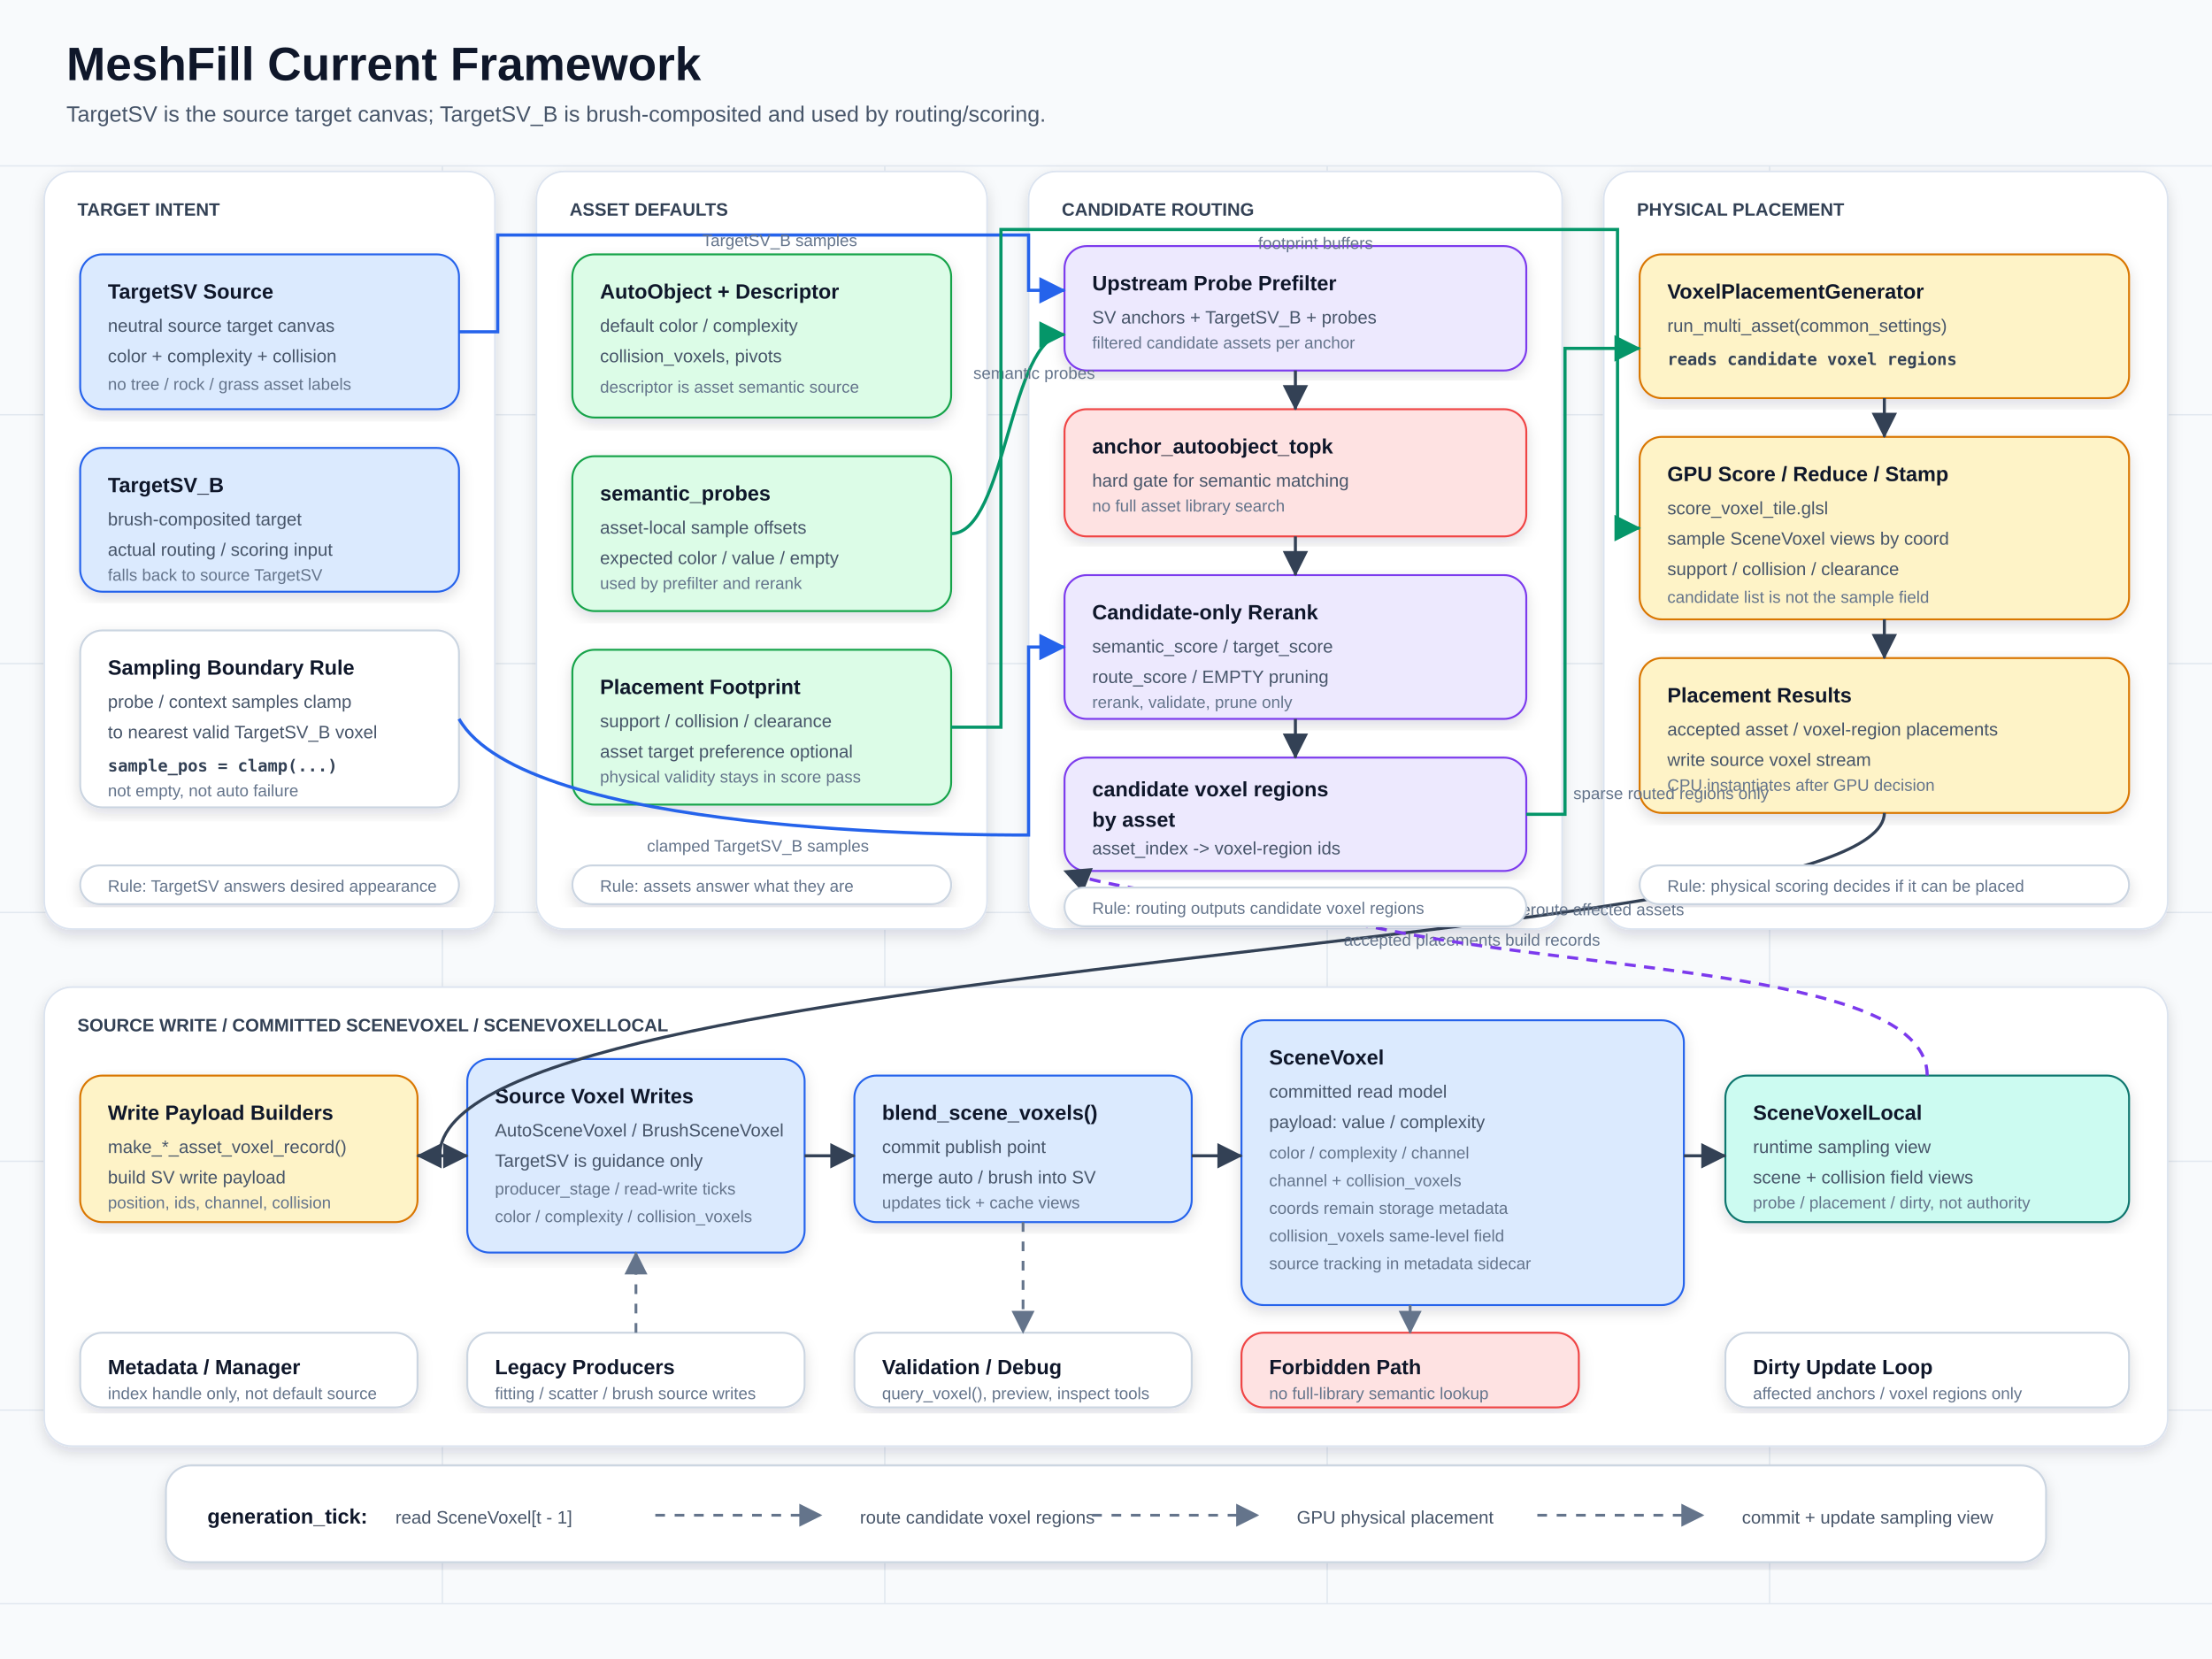
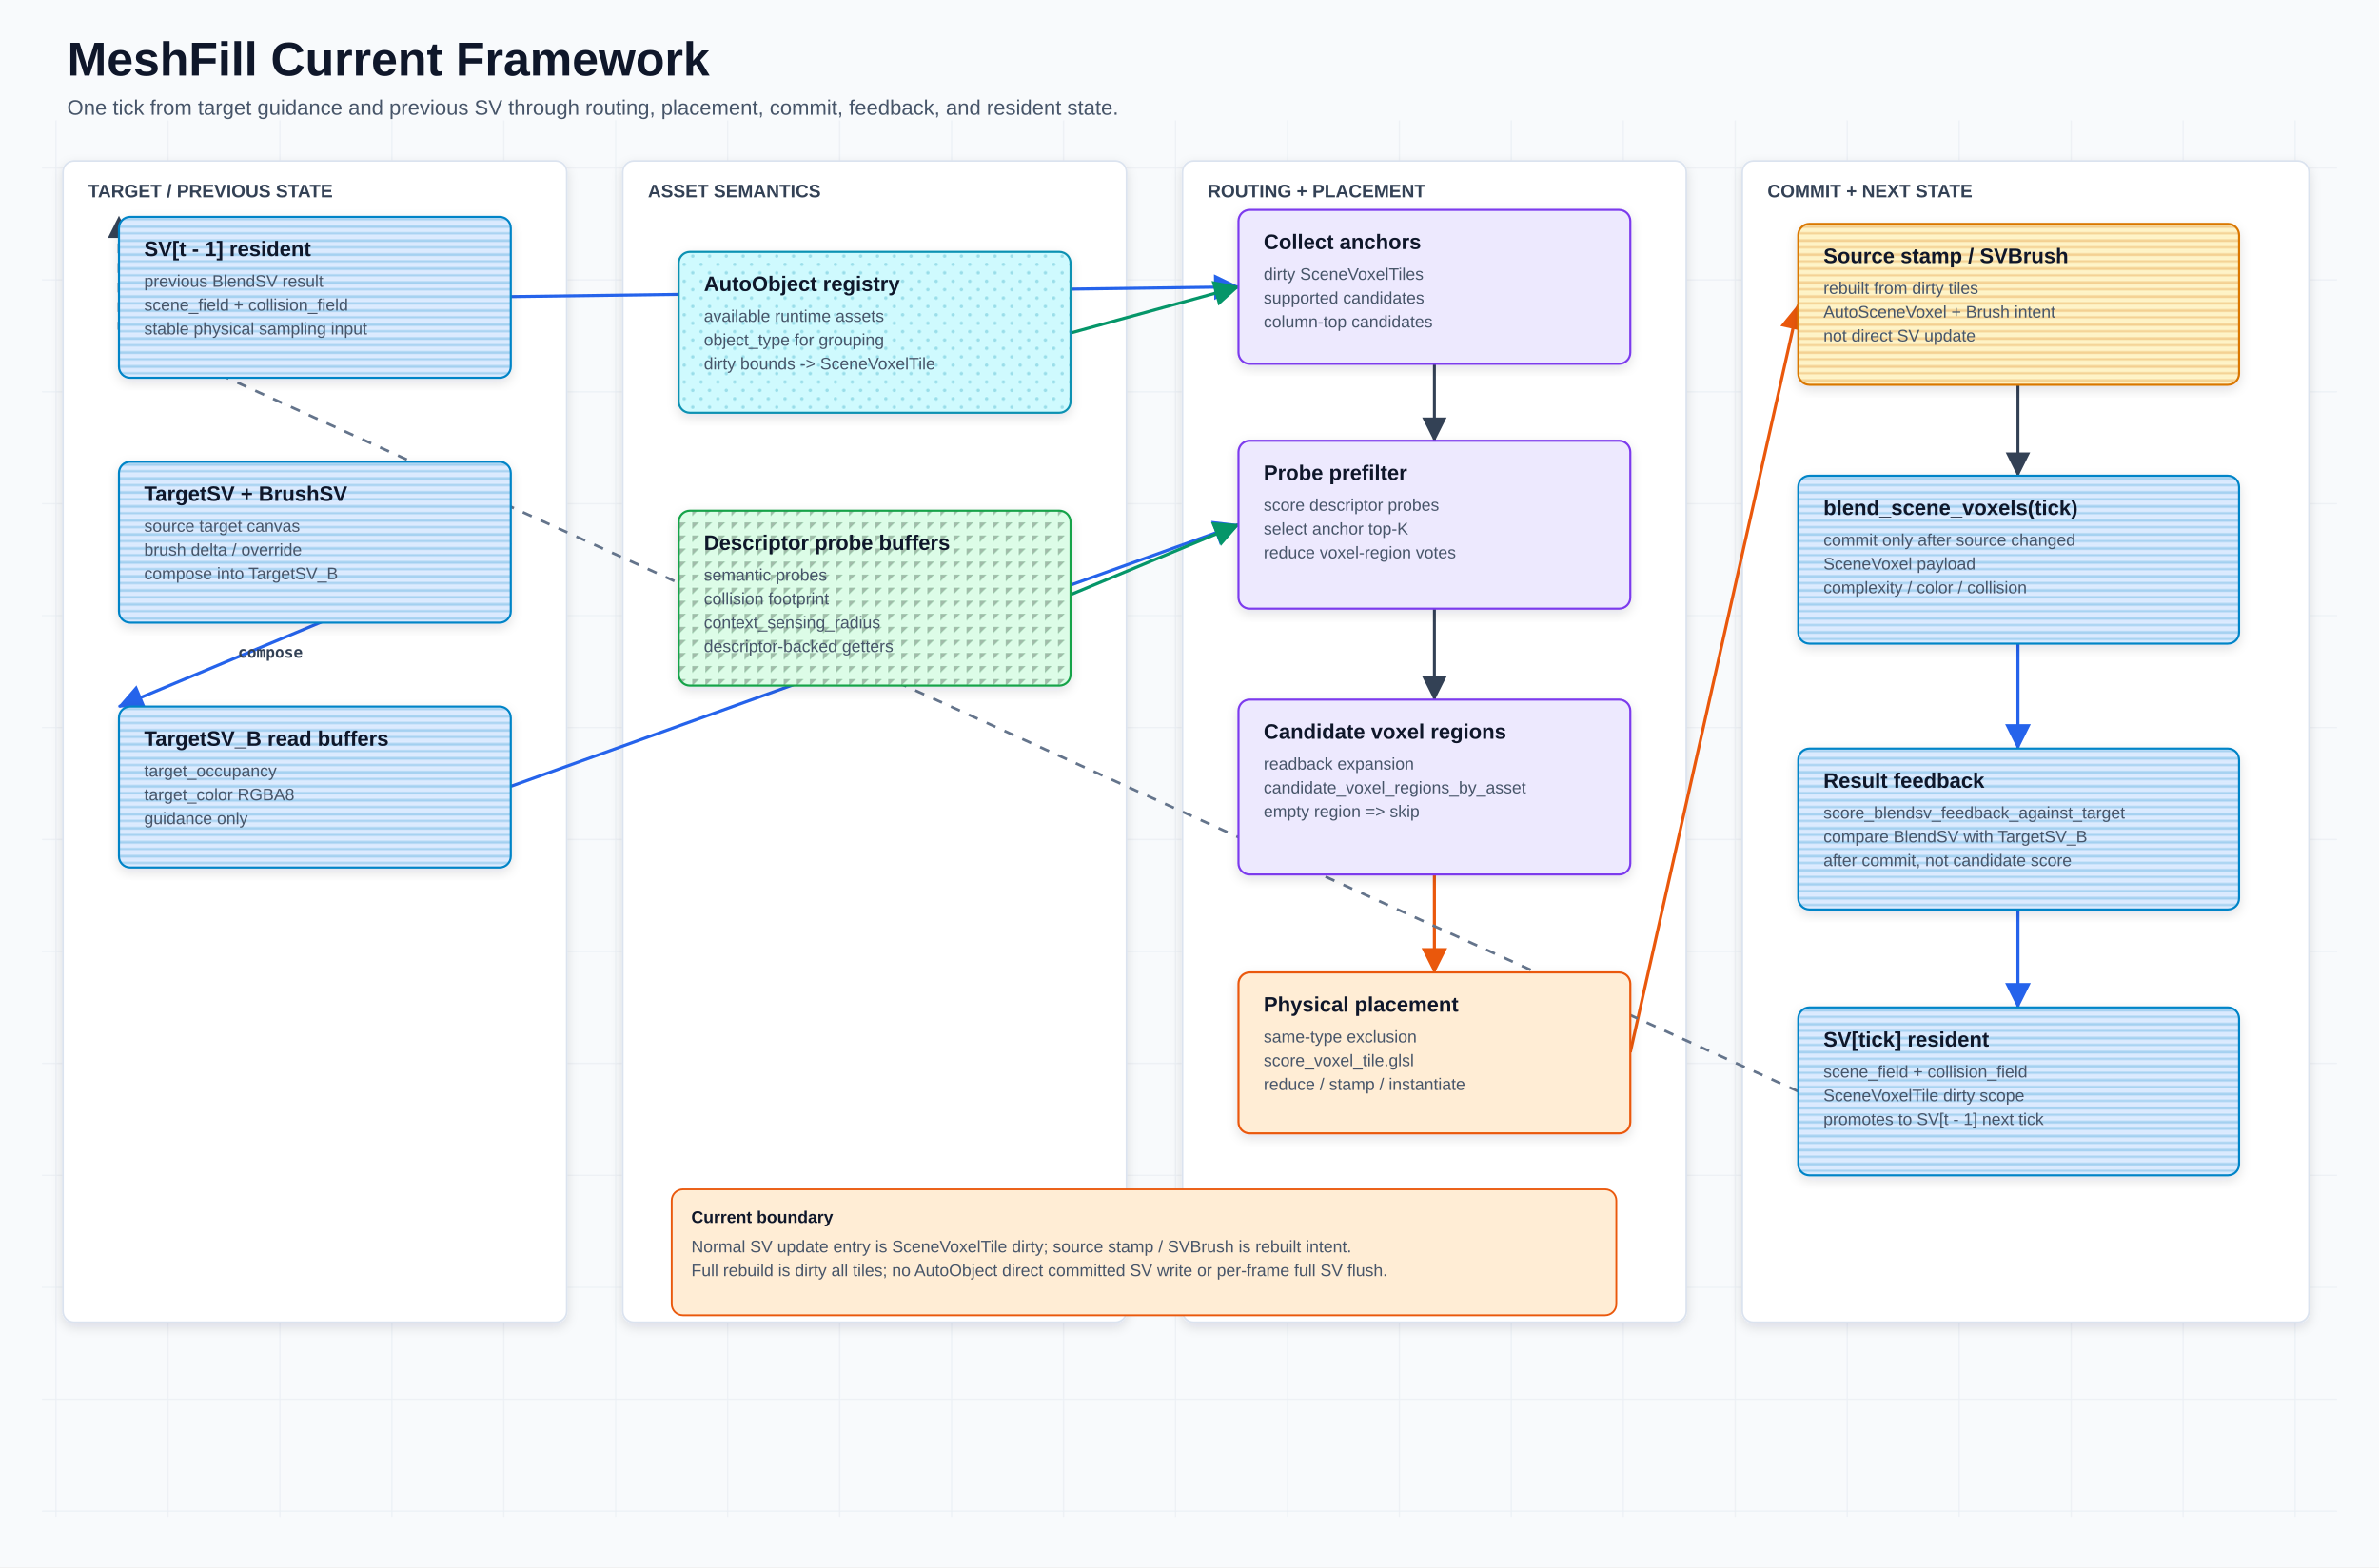
- <svg xmlns="http://www.w3.org/2000/svg" width="1600" height="1200" viewBox="0 0 1600 1200" role="img" aria-labelledby="title desc">
+ <svg xmlns="http://www.w3.org/2000/svg" width="1700" height="1120" viewBox="0 0 1700 1120" role="img" aria-labelledby="title desc">
  <defs>
    <marker id="arrow" viewBox="0 0 12 12" refX="10.5" refY="6" markerWidth="10" markerHeight="10" orient="auto">
      <path d="M1,1 L11,6 L1,11 Z" fill="#334155" />
    </marker>
    <marker id="arrow-blue" viewBox="0 0 12 12" refX="10.5" refY="6" markerWidth="10" markerHeight="10" orient="auto">
      <path d="M1,1 L11,6 L1,11 Z" fill="#2563eb" />
    </marker>
    <marker id="arrow-green" viewBox="0 0 12 12" refX="10.5" refY="6" markerWidth="10" markerHeight="10" orient="auto">
      <path d="M1,1 L11,6 L1,11 Z" fill="#059669" />
    </marker>
-     <marker id="arrow-soft" viewBox="0 0 12 12" refX="10.5" refY="6" markerWidth="10" markerHeight="10" orient="auto">
-       <path d="M1,1 L11,6 L1,11 Z" fill="#64748b" />
+     <marker id="arrow-orange" viewBox="0 0 12 12" refX="10.5" refY="6" markerWidth="10" markerHeight="10" orient="auto">
+       <path d="M1,1 L11,6 L1,11 Z" fill="#ea580c" />
    </marker>
    <filter id="shadow" x="-8%" y="-8%" width="116%" height="116%">
-       <feDropShadow dx="0" dy="4" stdDeviation="5" flood-color="#0f172a" flood-opacity="0.14" />
+       <feDropShadow dx="0" dy="3" stdDeviation="4" flood-color="#0f172a" flood-opacity="0.12" />
    </filter>
    <pattern id="autoobject-dot-bg" patternUnits="userSpaceOnUse" width="12" height="12">
-       <rect width="12" height="12" fill="#dcfce7" />
-       <circle cx="3" cy="3" r="1.25" fill="#16a34a" opacity="0.258" />
-       <circle cx="9" cy="9" r="1.25" fill="#16a34a" opacity="0.258" />
-     </pattern>
-     <pattern id="sv-stripe-bg" patternUnits="userSpaceOnUse" width="10" height="10">
+       <rect width="12" height="12" fill="#cffafe" />
+       <circle cx="3" cy="3" r="1.25" fill="#0891b2" opacity="0.256" />
+       <circle cx="9" cy="9" r="1.25" fill="#0891b2" opacity="0.256" />
+     </pattern>
+     <pattern id="descriptor-grid" patternUnits="userSpaceOnUse" width="9.333" height="9.333">
+       <rect width="9.333" height="9.333" fill="#dcfce7" />
+       <path d="M4.667 0H0V4.667" stroke="#16a34a" stroke-width="0.333" opacity="0.258" />
+       <path d="M0 4.667L4.667 0" stroke="#16a34a" stroke-width="0.333" opacity="0.258" />
+     </pattern>
+     <pattern id="sv-stripe-blue" patternUnits="userSpaceOnUse" width="10" height="10">
      <rect width="10" height="10" fill="#dbeafe" />
      <rect y="1" width="10" height="2" fill="#0284c7" opacity="0.235" />
      <rect y="6" width="10" height="1.5" fill="#0284c7" opacity="0.235" />
    </pattern>
-     <style>
-       .bg { fill: #f8fafc; }
-       .grid { stroke: #e2e8f0; stroke-width: 1; }
-       .title { fill: #0f172a; font: 700 34px "Microsoft YaHei", "Segoe UI", Arial, sans-serif; }
-       .subtitle { fill: #475569; font: 15px "Microsoft YaHei", "Segoe UI", Arial, sans-serif; }
-       .band-title { fill: #334155; font: 700 14px "Microsoft YaHei", "Segoe UI", Arial, sans-serif; letter-spacing: .05em; }
-       .label { fill: #0f172a; font: 700 17px "Microsoft YaHei", "Segoe UI", Arial, sans-serif; }
-       .small { fill: #334155; font: 13px "Microsoft YaHei", "Segoe UI", Arial, sans-serif; }
-       .tiny { fill: #475569; font: 12px "Microsoft YaHei", "Segoe UI", Arial, sans-serif; }
-       .mono { fill: #1e3a8a; font: 700 12px Consolas, "Cascadia Mono", monospace; }
-       .pill-text { fill: #0f172a; font: 700 13px "Microsoft YaHei", "Segoe UI", Arial, sans-serif; }
-       .band { fill: #ffffff; stroke: #dbe3ef; stroke-width: 1.2; filter: url(#shadow); }
-       .target-band { fill: #eff6ff; stroke: #60a5fa; stroke-width: 1.4; }
-       .asset-band { fill: #f0fdf4; stroke: #22c55e; stroke-width: 1.4; }
-       .route-band { fill: #f5f3ff; stroke: #8b5cf6; stroke-width: 1.4; }
-       .place-band { fill: #fff7ed; stroke: #f97316; stroke-width: 1.4; }
-       .state-band { fill: #f8fafc; stroke: #94a3b8; stroke-width: 1.4; }
-       .node { stroke-width: 1.6; filter: url(#shadow); }
-       .target { fill: #dbeafe; stroke: #2563eb; }
-       .asset { fill: #dcfce7; stroke: #16a34a; }
-       .autoobject-dot { fill: url(#autoobject-dot-bg); }
-       .route { fill: #ede9fe; stroke: #7c3aed; }
-       .hardgate { fill: #fee2e2; stroke: #ef4444; }
-       .placement { fill: #ffedd5; stroke: #f97316; }
-       .state { fill: #e0f2fe; stroke: #0284c7; }
-       .cache { fill: #ccfbf1; stroke: #0f766e; }
-       .record { fill: #fef3c7; stroke: #d97706; }
-       .sv-stripe { fill: url(#sv-stripe-bg); }
-       .support { fill: #f1f5f9; stroke: #64748b; }
-       .tick { fill: #ffffff; stroke: #94a3b8; stroke-width: 1.4; }
-       .edge { stroke: #334155; stroke-width: 2.2; fill: none; marker-end: url(#arrow); }
-       .edge-blue { stroke: #2563eb; stroke-width: 2.4; fill: none; marker-end: url(#arrow-blue); }
-       .edge-green { stroke: #059669; stroke-width: 2.4; fill: none; marker-end: url(#arrow-green); }
-       .edge-soft { stroke: #64748b; stroke-width: 2; fill: none; marker-end: url(#arrow-soft); stroke-dasharray: 7 7; }
-       .edge-loop { stroke: #7c3aed; stroke-width: 2.3; fill: none; marker-end: url(#arrow); stroke-dasharray: 8 6; }
-       /* meshfill-graph-style: shared light engineering diagram theme */
-       :root { color-scheme: light; }
-       .bg, rect[fill="url(#bg)"] { fill: #f8fafc; }
-       svg &gt; circle[opacity] { opacity: 0; }
-       .grid { stroke: #e2e8f0; stroke-width: 1; }
-       .title { font: 700 34px "Segoe UI", "Microsoft YaHei", Arial, sans-serif; fill: #0f172a; letter-spacing: 0; }
-       .subtitle { font: 500 16px "Segoe UI", "Microsoft YaHei", Arial, sans-serif; fill: #475569; letter-spacing: 0; }
-       .section, .section-title { font: 700 18px "Segoe UI", "Microsoft YaHei", Arial, sans-serif; fill: #1e293b; letter-spacing: 0; }
-       .band-title, .lane-title { font: 700 13px "Segoe UI", "Microsoft YaHei", Arial, sans-serif; fill: #334155; letter-spacing: 0; }
-       .label, .node-title, .pill-text { font: 700 15px "Segoe UI", "Microsoft YaHei", Arial, sans-serif; fill: #0f172a; letter-spacing: 0; }
-       .text { font: 500 16px "Segoe UI", "Microsoft YaHei", Arial, sans-serif; fill: #1f2937; letter-spacing: 0; }
-       .small { font: 500 13px "Segoe UI", "Microsoft YaHei", Arial, sans-serif; fill: #475569; letter-spacing: 0; }
-       .tiny { font: 500 12px "Segoe UI", "Microsoft YaHei", Arial, sans-serif; fill: #64748b; letter-spacing: 0; }
-       .mono, .mono-strong, .formula { font: 600 12px Consolas, "Cascadia Mono", monospace; fill: #334155; letter-spacing: 0; }
-       .lane, .band, .band2d, .band3d, .band-field, .band-post, .lane-type, .lane-resource, .lane-field, .lane-runtime, .lane-factory, .lane-owner, .lane-tool, .state-band, .target-band, .asset-band, .route-band, .place-band { fill: #ffffff; stroke: #dbe3ef; stroke-width: 1.2; }
-       .node, .card, .soft, .tick, .legend { stroke-width: 1.4; filter: url(#shadow); }
-       .box, .box-gray, .card, .soft, .support, .tool, .owner, .factory, .downstream, .legacy, .getter, .runtime, .tick, .legend { fill: #ffffff; stroke: #cbd5e1; }
-       .box-blue, .input, .entry, .field, .state, .sv, .target, .target-card, .gpu-card, .gpu { fill: #dbeafe; stroke: #2563eb; }
-       .box-green, .asset, .resource, .autoobject, .input-card, .source-card, .contract, .sv-card, .ok, .prefilter-card { fill: #dcfce7; stroke: #16a34a; }
-       .box-purple, .route, .route-card, .rerank-card, .gate-card, .descriptor, .record-card, .vdb-card, .debug-card { fill: #ede9fe; stroke: #7c3aed; }
-       .box-yellow, .placement, .placement-card, .commit-card, .persist-card, .aggregate-card { fill: #fef3c7; stroke: #d97706; }
-       .box-red, .hardgate, .prune-card { fill: #fee2e2; stroke: #ef4444; }
-       .record, .record-card { fill: #fef3c7; stroke: #d97706; }
-       .cache, .cache-card, .scene_voxel_runtime { fill: #ccfbf1; stroke: #0f766e; }
-       .note, .warn { fill: #e6edf5; stroke: #b6c4d4; }
-       .pill, .pill-blue, .pill-pink, .pill-amber { fill: #f8fafc; stroke: #cbd5e1; }
-       rect[fill="#0f172a"], rect[fill="#111827"], rect[fill="#172033"], rect[fill="#16213a"], rect[fill="#101827"], rect[fill="#111c31"], rect[fill="#082f49"], rect[fill="#052e2b"], rect[fill="#052e16"], rect[fill="#064e3b"], rect[fill="#062f26"], rect[fill="#2e1065"], rect[fill="#2b2038"], rect[fill="#2b1d35"], rect[fill="#0f1f2f"], rect[fill="#182135"], rect[fill="#1e2030"], rect[fill="#1b2330"], rect[fill="#3a2510"], rect[fill="#0e2a1d"], rect[fill="#10251e"] { fill: #ffffff; stroke: #cbd5e1; }
-       .edge, .arrow, .dash { fill: none; stroke: #334155; stroke-width: 2.2; }
-       .edge-soft, .arrow-soft { fill: none; stroke: #64748b; stroke-width: 2; }
-       .edge-blue, .arrow-blue { fill: none; stroke: #2563eb; stroke-width: 2.3; }
-       .edge-green, .arrow-green, .dash-green { fill: none; stroke: #059669; stroke-width: 2.3; }
-       .edge-orange, .edge-amber, .arrow-purple, .dash-purple { fill: none; stroke: #d97706; stroke-width: 2.3; }
-       .edge-purple { fill: none; stroke: #7c3aed; stroke-width: 2.3; }
-       .arrow-red, .dash-red, .dash-pink { fill: none; stroke: #dc2626; stroke-width: 2.2; }
-       .dash, .dash-green, .dash-red, .dash-pink, .dash-purple, .edge-soft, .arrow-soft { stroke-dasharray: 7 7; }
-       #arrow path { fill: #334155; }
-       #arrowGreen path, #arrow-green path { fill: #059669; }
-       #arrowBlue path, #arrow-blue path { fill: #2563eb; }
-       #arrowRed path, #arrow-red path { fill: #dc2626; }
-       #arrowPurple path, #arrow-purple path, #arrow-orange path, #arrow-amber path { fill: #d97706; }
-     </style>
+     <pattern id="sv-stripe-amber" patternUnits="userSpaceOnUse" width="10" height="10">
+       <rect width="10" height="10" fill="#fef3c7" />
+       <rect y="1" width="10" height="2" fill="#d97706" opacity="0.264" />
+       <rect y="6" width="10" height="1.5" fill="#d97706" opacity="0.264" />
+     </pattern>
+     <pattern id="note-hatch" patternUnits="userSpaceOnUse" width="10" height="10" patternTransform="rotate(45)">
+       <rect width="10" height="10" fill="#f1f5f9" />
+       <rect x="0" y="0" width="10" height="2" fill="#64748b" opacity="0.362" />
+     </pattern>
  </defs>
-   <rect class="bg" width="1600" height="1200" />
-   <path class="grid" d="M0 120H1600M0 300H1600M0 480H1600M0 660H1600M0 840H1600M0 1020H1600M0 1160H1600" />
-   <path class="grid" d="M320 120V1160M640 120V1160M960 120V1160M1280 120V1160" />
-   <text class="title" x="48" y="58">MeshFill Current Framework</text>
-   <text class="subtitle" x="48" y="88">TargetSV is the source target canvas; TargetSV_B is brush-composited and used by routing/scoring.</text>
-   <rect class="band target-band" x="32" y="124" width="326" height="548" rx="20" ry="20" />
-   <rect class="band asset-band" x="388" y="124" width="326" height="548" rx="20" ry="20" />
-   <rect class="band route-band" x="744" y="124" width="386" height="548" rx="20" ry="20" />
-   <rect class="band place-band" x="1160" y="124" width="408" height="548" rx="20" ry="20" />
-   <rect class="band state-band" x="32" y="714" width="1536" height="332" rx="20" ry="20" />
-   <text class="band-title" x="56" y="156">TARGET INTENT</text>
-   <text class="band-title" x="412" y="156">ASSET DEFAULTS</text>
-   <text class="band-title" x="768" y="156">CANDIDATE ROUTING</text>
-   <text class="band-title" x="1184" y="156">PHYSICAL PLACEMENT</text>
-   <text class="band-title" x="56" y="746">SOURCE WRITE / COMMITTED SCENEVOXEL / SCENEVOXELLOCAL</text>
-   <rect class="node target sv-stripe" x="58" y="184" width="274" height="112" rx="16" ry="16" />
-   <text class="label" x="78" y="216">TargetSV Source</text>
-   <text class="small" x="78" y="240">neutral source target canvas</text>
-   <text class="small" x="78" y="262">color + complexity + collision</text>
-   <text class="tiny" x="78" y="282">no tree / rock / grass asset labels</text>
-   <rect class="node target sv-stripe" x="58" y="324" width="274" height="104" rx="16" ry="16" />
-   <text class="label" x="78" y="356">TargetSV_B</text>
-   <text class="small" x="78" y="380">brush-composited target</text>
-   <text class="small" x="78" y="402">actual routing / scoring input</text>
-   <text class="tiny" x="78" y="420">falls back to source TargetSV</text>
-   <rect class="node support" x="58" y="456" width="274" height="128" rx="16" ry="16" />
-   <text class="label" x="78" y="488">Sampling Boundary Rule</text>
-   <text class="small" x="78" y="512">probe / context samples clamp</text>
-   <text class="small" x="78" y="534">to nearest valid TargetSV_B voxel</text>
-   <text class="mono" x="78" y="558">sample_pos = clamp(...)</text>
-   <text class="tiny" x="78" y="576">not empty, not auto failure</text>
-   <rect class="node asset autoobject-dot" x="414" y="184" width="274" height="118" rx="16" ry="16" />
-   <text class="label" x="434" y="216">AutoObject + Descriptor</text>
-   <text class="small" x="434" y="240">default color / complexity</text>
-   <text class="small" x="434" y="262">collision_voxels, pivots</text>
-   <text class="tiny" x="434" y="284">descriptor is asset semantic source</text>
-   <rect class="node asset" x="414" y="330" width="274" height="112" rx="16" ry="16" />
-   <text class="label" x="434" y="362">semantic_probes</text>
-   <text class="small" x="434" y="386">asset-local sample offsets</text>
-   <text class="small" x="434" y="408">expected color / value / empty</text>
-   <text class="tiny" x="434" y="426">used by prefilter and rerank</text>
-   <rect class="node asset" x="414" y="470" width="274" height="112" rx="16" ry="16" />
-   <text class="label" x="434" y="502">Placement Footprint</text>
-   <text class="small" x="434" y="526">support / collision / clearance</text>
-   <text class="small" x="434" y="548">asset target preference optional</text>
-   <text class="tiny" x="434" y="566">physical validity stays in score pass</text>
-   <rect class="node route" x="770" y="178" width="334" height="90" rx="16" ry="16" />
-   <text class="label" x="790" y="210">Upstream Probe Prefilter</text>
-   <text class="small" x="790" y="234">SV anchors + TargetSV_B + probes</text>
-   <text class="tiny" x="790" y="252">filtered candidate assets per anchor</text>
-   <rect class="node hardgate" x="770" y="296" width="334" height="92" rx="16" ry="16" />
-   <text class="label" x="790" y="328">anchor_autoobject_topk</text>
-   <text class="small" x="790" y="352">hard gate for semantic matching</text>
-   <text class="tiny" x="790" y="370">no full asset library search</text>
-   <rect class="node route" x="770" y="416" width="334" height="104" rx="16" ry="16" />
-   <text class="label" x="790" y="448">Candidate-only Rerank</text>
-   <text class="small" x="790" y="472">semantic_score / target_score</text>
-   <text class="small" x="790" y="494">route_score / EMPTY pruning</text>
-   <text class="tiny" x="790" y="512">rerank, validate, prune only</text>
-   <rect class="node route" x="770" y="548" width="334" height="82" rx="16" ry="16" />
-   <text class="label" x="790" y="576">candidate voxel regions</text>
-   <text class="label" x="790" y="598">by asset</text>
-   <text class="small" x="790" y="618">asset_index -&gt; voxel-region ids</text>
-   <rect class="node placement" x="1186" y="184" width="354" height="104" rx="16" ry="16" />
-   <text class="label" x="1206" y="216">VoxelPlacementGenerator</text>
-   <text class="small" x="1206" y="240">run_multi_asset(common_settings)</text>
-   <text class="mono" x="1206" y="264">reads candidate voxel regions</text>
-   <rect class="node placement" x="1186" y="316" width="354" height="132" rx="16" ry="16" />
-   <text class="label" x="1206" y="348">GPU Score / Reduce / Stamp</text>
-   <text class="small" x="1206" y="372">score_voxel_tile.glsl</text>
-   <text class="small" x="1206" y="394">sample SceneVoxel views by coord</text>
-   <text class="small" x="1206" y="416">support / collision / clearance</text>
-   <text class="tiny" x="1206" y="436">candidate list is not the sample field</text>
-   <rect class="node placement" x="1186" y="476" width="354" height="112" rx="16" ry="16" />
-   <text class="label" x="1206" y="508">Placement Results</text>
-   <text class="small" x="1206" y="532">accepted asset / voxel-region placements</text>
-   <text class="small" x="1206" y="554">write source voxel stream</text>
-   <text class="tiny" x="1206" y="572">CPU instantiates after GPU decision</text>
-   <path class="edge-blue" d="M332 240 H360 V170 H744 V210 H770" />
-   <text class="tiny" x="508" y="178">TargetSV_B samples</text>
-   <path class="edge-blue" d="M332 520 C380 604 700 604 744 604 L744 468 L770 468" />
-   <text class="tiny" x="468" y="616">clamped TargetSV_B samples</text>
-   <path class="edge-green" d="M688 386 C728 386 730 242 770 242" />
-   <text class="tiny" x="704" y="274">semantic probes</text>
-   <path class="edge-green" d="M688 526 L724 526 L724 166 L1170 166 L1170 382 L1186 382" />
-   <text class="tiny" x="910" y="180">footprint buffers</text>
-   <path class="edge" d="M937 268 V296" />
-   <path class="edge" d="M937 388 V416" />
-   <path class="edge" d="M937 520 V548" />
-   <path class="edge-green" d="M1104 589 L1132 589 L1132 252 L1186 252" />
-   <text class="tiny" x="1138" y="578">sparse routed regions only</text>
-   <path class="edge" d="M1363 288 V316" />
-   <path class="edge" d="M1363 448 V476" />
-   <rect class="node record sv-stripe" x="58" y="778" width="244" height="106" rx="16" ry="16" />
-   <text class="label" x="78" y="810">Write Payload Builders</text>
-   <text class="small" x="78" y="834">make_*_asset_voxel_record()</text>
-   <text class="small" x="78" y="856">build SV write payload</text>
-   <text class="tiny" x="78" y="874">position, ids, channel, collision</text>
-   <rect class="node state sv-stripe" x="338" y="766" width="244" height="140" rx="16" ry="16" />
-   <text class="label" x="358" y="798">Source Voxel Writes</text>
-   <text class="small" x="358" y="822">AutoSceneVoxel / BrushSceneVoxel</text>
-   <text class="small" x="358" y="844">TargetSV is guidance only</text>
-   <text class="tiny" x="358" y="864">producer_stage / read-write ticks</text>
-   <text class="tiny" x="358" y="884">color / complexity / collision_voxels</text>
-   <rect class="node state sv-stripe" x="618" y="778" width="244" height="106" rx="16" ry="16" />
-   <text class="label" x="638" y="810">blend_scene_voxels()</text>
-   <text class="small" x="638" y="834">commit publish point</text>
-   <text class="small" x="638" y="856">merge auto / brush into SV</text>
-   <text class="tiny" x="638" y="874">updates tick + cache views</text>
-   <rect class="node state sv-stripe" x="898" y="738" width="320" height="206" rx="16" ry="16" />
-   <text class="label" x="918" y="770">SceneVoxel</text>
-   <text class="small" x="918" y="794">committed read model</text>
-   <text class="small" x="918" y="816">payload: value / complexity</text>
-   <text class="tiny" x="918" y="838">color / complexity / channel</text>
-   <text class="tiny" x="918" y="858">channel + collision_voxels</text>
-   <text class="tiny" x="918" y="878">coords remain storage metadata</text>
-   <text class="tiny" x="918" y="898">collision_voxels same-level field</text>
-   <text class="tiny" x="918" y="918">source tracking in metadata sidecar</text>
-   <rect class="node cache" x="1248" y="778" width="292" height="106" rx="16" ry="16" />
-   <text class="label" x="1268" y="810">SceneVoxelLocal</text>
-   <text class="small" x="1268" y="834">runtime sampling view</text>
-   <text class="small" x="1268" y="856">scene + collision field views</text>
-   <text class="tiny" x="1268" y="874">probe / placement / dirty, not authority</text>
-   <rect class="node support" x="58" y="964" width="244" height="54" rx="16" ry="16" />
-   <text class="label" x="78" y="994">Metadata / Manager</text>
-   <text class="tiny" x="78" y="1012">index handle only, not default source</text>
-   <rect class="node support" x="338" y="964" width="244" height="54" rx="16" ry="16" />
-   <text class="label" x="358" y="994">Legacy Producers</text>
-   <text class="tiny" x="358" y="1012">fitting / scatter / brush source writes</text>
-   <rect class="node support" x="618" y="964" width="244" height="54" rx="16" ry="16" />
-   <text class="label" x="638" y="994">Validation / Debug</text>
-   <text class="tiny" x="638" y="1012">query_voxel(), preview, inspect tools</text>
-   <rect class="node hardgate" x="898" y="964" width="244" height="54" rx="16" ry="16" />
-   <text class="label" x="918" y="994">Forbidden Path</text>
-   <text class="tiny" x="918" y="1012">no full-library semantic lookup</text>
-   <rect class="node support" x="1248" y="964" width="292" height="54" rx="16" ry="16" />
-   <text class="label" x="1268" y="994">Dirty Update Loop</text>
-   <text class="tiny" x="1268" y="1012">affected anchors / voxel regions only</text>
-   <path class="edge" d="M1363 588 C1363 690 318 690 318 836 H302" />
-   <text class="tiny" x="972" y="684">accepted placements build records</text>
-   <path class="edge" d="M302 836 H338" />
-   <path class="edge" d="M582 836 H618" />
-   <path class="edge" d="M862 836 H898" />
-   <path class="edge" d="M1218 836 H1248" />
-   <path class="edge-soft" d="M1020 944 V964" />
-   <path class="edge-soft" d="M740 884 V964" />
-   <path class="edge-soft" d="M460 964 V906" />
-   <path class="edge-loop" d="M1394 778 C1394 704 1164 704 1010 674 C884 648 810 646 770 630" />
-   <text class="tiny" x="1010" y="662">dirty anchors -&gt; reroute affected assets</text>
-   <rect class="tick" x="120" y="1060" width="1360" height="70" rx="18" ry="18" />
-   <text class="pill-text" x="150" y="1102">generation_tick:</text>
-   <text class="small" x="286" y="1102">read SceneVoxel[t - 1]</text>
-   <path class="edge-soft" d="M474 1096 H594" />
-   <text class="small" x="622" y="1102">route candidate voxel regions</text>
-   <path class="edge-soft" d="M790 1096 H910" />
-   <text class="small" x="938" y="1102">GPU physical placement</text>
-   <path class="edge-soft" d="M1112 1096 H1232" />
-   <text class="small" x="1260" y="1102">commit + update sampling view</text>
-   <rect class="tick" x="58" y="626" width="274" height="28" rx="14" ry="14" />
-   <text class="tiny" x="78" y="645">Rule: TargetSV answers desired appearance</text>
-   <rect class="tick" x="414" y="626" width="274" height="28" rx="14" ry="14" />
-   <text class="tiny" x="434" y="645">Rule: assets answer what they are</text>
-   <rect class="tick" x="770" y="642" width="334" height="28" rx="14" ry="14" />
-   <text class="tiny" x="790" y="661">Rule: routing outputs candidate voxel regions</text>
-   <rect class="tick" x="1186" y="626" width="354" height="28" rx="14" ry="14" />
-   <text class="tiny" x="1206" y="645">Rule: physical scoring decides if it can be placed</text>
+   <style>
+     :root { color-scheme: light; }
+     .bg { fill: #f8fafc; }
+     .grid { stroke: #e2e8f0; stroke-width: 1; opacity: 0.7; }
+     .title { fill: #0f172a; font: 700 34px "Segoe UI", "Microsoft YaHei", Arial, sans-serif; letter-spacing: 0; }
+     .subtitle { fill: #475569; font: 500 15px "Segoe UI", "Microsoft YaHei", Arial, sans-serif; letter-spacing: 0; }
+     .lane-title { fill: #334155; font: 700 13px "Segoe UI", "Microsoft YaHei", Arial, sans-serif; letter-spacing: 0; }
+     .node-title { fill: #0f172a; font: 700 15px "Segoe UI", "Microsoft YaHei", Arial, sans-serif; letter-spacing: 0; }
+     .small { fill: #475569; font: 500 12px "Segoe UI", "Microsoft YaHei", Arial, sans-serif; letter-spacing: 0; }
+     .mono { fill: #334155; font: 600 11px Consolas, "Cascadia Mono", monospace; letter-spacing: 0; }
+     .note-text { fill: #0f172a; font: 600 12px "Segoe UI", "Microsoft YaHei", Arial, sans-serif; letter-spacing: 0; }
+     .lane { fill: #ffffff; stroke: #dbe3ef; stroke-width: 1.2; filter: url(#shadow); }
+     .node { stroke-width: 1.5; filter: url(#shadow); }
+     .edge { stroke: #334155; stroke-width: 2.1; fill: none; marker-end: url(#arrow); }
+     .edge-blue { stroke: #2563eb; stroke-width: 2.2; fill: none; marker-end: url(#arrow-blue); }
+     .edge-green { stroke: #059669; stroke-width: 2.2; fill: none; marker-end: url(#arrow-green); }
+     .edge-orange { stroke: #ea580c; stroke-width: 2.2; fill: none; marker-end: url(#arrow-orange); }
+     .edge-dash { stroke: #64748b; stroke-width: 1.9; fill: none; stroke-dasharray: 7 7; marker-end: url(#arrow); }
+     .edge-warn { stroke: #dc2626; stroke-width: 2; fill: none; stroke-dasharray: 8 6; marker-end: url(#arrow); }
+   </style>
+   <rect class="bg" x="0" y="0" width="1700" height="1120" />
+   <g opacity="0.65">
+     <line class="grid" x1="40" y1="86" x2="40" y2="1084" />
+     <line class="grid" x1="120" y1="86" x2="120" y2="1084" />
+     <line class="grid" x1="200" y1="86" x2="200" y2="1084" />
+     <line class="grid" x1="280" y1="86" x2="280" y2="1084" />
+     <line class="grid" x1="360" y1="86" x2="360" y2="1084" />
+     <line class="grid" x1="440" y1="86" x2="440" y2="1084" />
+     <line class="grid" x1="520" y1="86" x2="520" y2="1084" />
+     <line class="grid" x1="600" y1="86" x2="600" y2="1084" />
+     <line class="grid" x1="680" y1="86" x2="680" y2="1084" />
+     <line class="grid" x1="760" y1="86" x2="760" y2="1084" />
+     <line class="grid" x1="840" y1="86" x2="840" y2="1084" />
+     <line class="grid" x1="920" y1="86" x2="920" y2="1084" />
+     <line class="grid" x1="1000" y1="86" x2="1000" y2="1084" />
+     <line class="grid" x1="1080" y1="86" x2="1080" y2="1084" />
+     <line class="grid" x1="1160" y1="86" x2="1160" y2="1084" />
+     <line class="grid" x1="1240" y1="86" x2="1240" y2="1084" />
+     <line class="grid" x1="1320" y1="86" x2="1320" y2="1084" />
+     <line class="grid" x1="1400" y1="86" x2="1400" y2="1084" />
+     <line class="grid" x1="1480" y1="86" x2="1480" y2="1084" />
+     <line class="grid" x1="1560" y1="86" x2="1560" y2="1084" />
+     <line class="grid" x1="1640" y1="86" x2="1640" y2="1084" />
+     <line class="grid" x1="30" y1="120" x2="1670" y2="120" />
+     <line class="grid" x1="30" y1="200" x2="1670" y2="200" />
+     <line class="grid" x1="30" y1="280" x2="1670" y2="280" />
+     <line class="grid" x1="30" y1="360" x2="1670" y2="360" />
+     <line class="grid" x1="30" y1="440" x2="1670" y2="440" />
+     <line class="grid" x1="30" y1="520" x2="1670" y2="520" />
+     <line class="grid" x1="30" y1="600" x2="1670" y2="600" />
+     <line class="grid" x1="30" y1="680" x2="1670" y2="680" />
+     <line class="grid" x1="30" y1="760" x2="1670" y2="760" />
+     <line class="grid" x1="30" y1="840" x2="1670" y2="840" />
+     <line class="grid" x1="30" y1="920" x2="1670" y2="920" />
+     <line class="grid" x1="30" y1="1000" x2="1670" y2="1000" />
+     <line class="grid" x1="30" y1="1080" x2="1670" y2="1080" />
+   </g>
+   <text class="title" x="48" y="54">MeshFill Current Framework</text>
+   <text class="subtitle" x="48" y="82">One tick from target guidance and previous SV through routing, placement, commit, feedback, and resident state.</text>
+   <g>
+     <rect class="lane" x="45" y="115" width="360" height="830" rx="8" />
+     <text class="lane-title" x="63" y="141">TARGET / PREVIOUS STATE</text>
+     <rect class="lane" x="445" y="115" width="360" height="830" rx="8" />
+     <text class="lane-title" x="463" y="141">ASSET SEMANTICS</text>
+     <rect class="lane" x="845" y="115" width="360" height="830" rx="8" />
+     <text class="lane-title" x="863" y="141">ROUTING + PLACEMENT</text>
+     <rect class="lane" x="1245" y="115" width="405" height="830" rx="8" />
+     <text class="lane-title" x="1263" y="141">COMMIT + NEXT STATE</text>
+   </g>
+   <g>
+     <path class="edge-blue" d="M 365 212 L 885 205" />
+     <path class="edge-blue" d="M 365 562 L 885 375" />
+     <path class="edge-green" d="M 765 238 L 885 205" />
+     <path class="edge-green" d="M 765 425 L 885 375" />
+     <path class="edge" d="M 1025 260 L 1025 315" />
+     <path class="edge" d="M 1025 435 L 1025 500" />
+     <path class="edge-orange" d="M 1025 625 L 1025 695" />
+     <path class="edge-orange" d="M 1165 752 L 1285 218" />
+     <path class="edge" d="M 1442 275 L 1442 340" />
+     <path class="edge-blue" d="M 1442 460 L 1442 535" />
+     <path class="edge-blue" d="M 1442 650 L 1442 720" />
+     <path class="edge-dash" d="M 1285 780 L 85 235 L 85 155" />
+     <text class="mono" x="720" y="865">next tick</text>
+     <path class="edge-blue" d="M 365 388 L 85 505" />
+     <text class="mono" x="170" y="470">compose</text>
+   </g>
+   <g>
+     <g id="sv[t---1]-resident">
+       <rect class="node" x="85" y="155" width="280" height="115" rx="8" fill="url(#sv-stripe-blue)" stroke="#0284c7" />
+       <text class="node-title" x="103" y="183">SV[t - 1] resident</text>
+       <text class="small">
+         <tspan x="103" y="205">previous BlendSV result</tspan>
+         <tspan x="103" y="222">scene_field + collision_field</tspan>
+         <tspan x="103" y="239">stable physical sampling input</tspan>
+       </text>
+     </g>
+     <g id="targetsv-+-brushsv">
+       <rect class="node" x="85" y="330" width="280" height="115" rx="8" fill="url(#sv-stripe-blue)" stroke="#0284c7" />
+       <text class="node-title" x="103" y="358">TargetSV + BrushSV</text>
+       <text class="small">
+         <tspan x="103" y="380">source target canvas</tspan>
+         <tspan x="103" y="397">brush delta / override</tspan>
+         <tspan x="103" y="414">compose into TargetSV_B</tspan>
+       </text>
+     </g>
+     <g id="targetsv_b-read-buffers">
+       <rect class="node" x="85" y="505" width="280" height="115" rx="8" fill="url(#sv-stripe-blue)" stroke="#0284c7" />
+       <text class="node-title" x="103" y="533">TargetSV_B read buffers</text>
+       <text class="small">
+         <tspan x="103" y="555">target_occupancy</tspan>
+         <tspan x="103" y="572">target_color RGBA8</tspan>
+         <tspan x="103" y="589">guidance only</tspan>
+       </text>
+     </g>
+     <g id="autoobject-registry">
+       <rect class="node" x="485" y="180" width="280" height="115" rx="8" fill="url(#autoobject-dot-bg)" stroke="#0891b2" />
+       <text class="node-title" x="503" y="208">AutoObject registry</text>
+       <text class="small">
+         <tspan x="503" y="230">available runtime assets</tspan>
+         <tspan x="503" y="247">object_type for grouping</tspan>
+         <tspan x="503" y="264">dirty bounds -&gt; SceneVoxelTile</tspan>
+       </text>
+     </g>
+     <g id="descriptor-probe-buffers">
+       <rect class="node" x="485" y="365" width="280" height="125" rx="8" fill="url(#descriptor-grid)" stroke="#16a34a" />
+       <text class="node-title" x="503" y="393">Descriptor probe buffers</text>
+       <text class="small">
+         <tspan x="503" y="415">semantic probes</tspan>
+         <tspan x="503" y="432">collision footprint</tspan>
+         <tspan x="503" y="449">context_sensing_radius</tspan>
+         <tspan x="503" y="466">descriptor-backed getters</tspan>
+       </text>
+     </g>
+     <g id="collect-anchors">
+       <rect class="node" x="885" y="150" width="280" height="110" rx="8" fill="#ede9fe" stroke="#7c3aed" />
+       <text class="node-title" x="903" y="178">Collect anchors</text>
+       <text class="small">
+         <tspan x="903" y="200">dirty SceneVoxelTiles</tspan>
+         <tspan x="903" y="217">supported candidates</tspan>
+         <tspan x="903" y="234">column-top candidates</tspan>
+       </text>
+     </g>
+     <g id="probe-prefilter">
+       <rect class="node" x="885" y="315" width="280" height="120" rx="8" fill="#ede9fe" stroke="#7c3aed" />
+       <text class="node-title" x="903" y="343">Probe prefilter</text>
+       <text class="small">
+         <tspan x="903" y="365">score descriptor probes</tspan>
+         <tspan x="903" y="382">select anchor top-K</tspan>
+         <tspan x="903" y="399">reduce voxel-region votes</tspan>
+       </text>
+     </g>
+     <g id="candidate-voxel-regions">
+       <rect class="node" x="885" y="500" width="280" height="125" rx="8" fill="#ede9fe" stroke="#7c3aed" />
+       <text class="node-title" x="903" y="528">Candidate voxel regions</text>
+       <text class="small">
+         <tspan x="903" y="550">readback expansion</tspan>
+         <tspan x="903" y="567">candidate_voxel_regions_by_asset</tspan>
+         <tspan x="903" y="584">empty region =&gt; skip</tspan>
+       </text>
+     </g>
+     <g id="physical-placement">
+       <rect class="node" x="885" y="695" width="280" height="115" rx="8" fill="#ffedd5" stroke="#ea580c" />
+       <text class="node-title" x="903" y="723">Physical placement</text>
+       <text class="small">
+         <tspan x="903" y="745">same-type exclusion</tspan>
+         <tspan x="903" y="762">score_voxel_tile.glsl</tspan>
+         <tspan x="903" y="779">reduce / stamp / instantiate</tspan>
+       </text>
+     </g>
+     <g id="source-write-streams">
+       <rect class="node" x="1285" y="160" width="315" height="115" rx="8" fill="url(#sv-stripe-amber)" stroke="#d97706" />
+       <text class="node-title" x="1303" y="188">Source stamp / SVBrush</text>
+       <text class="small">
+         <tspan x="1303" y="210">rebuilt from dirty tiles</tspan>
+         <tspan x="1303" y="227">AutoSceneVoxel + Brush intent</tspan>
+         <tspan x="1303" y="244">not direct SV update</tspan>
+       </text>
+     </g>
+     <g id="blend_scene_voxels(tick)">
+       <rect class="node" x="1285" y="340" width="315" height="120" rx="8" fill="url(#sv-stripe-blue)" stroke="#0284c7" />
+       <text class="node-title" x="1303" y="368">blend_scene_voxels(tick)</text>
+       <text class="small">
+         <tspan x="1303" y="390">commit only after source changed</tspan>
+         <tspan x="1303" y="407">SceneVoxel payload</tspan>
+         <tspan x="1303" y="424">complexity / color / collision</tspan>
+       </text>
+     </g>
+     <g id="result-feedback">
+       <rect class="node" x="1285" y="535" width="315" height="115" rx="8" fill="url(#sv-stripe-blue)" stroke="#0284c7" />
+       <text class="node-title" x="1303" y="563">Result feedback</text>
+       <text class="small">
+         <tspan x="1303" y="585">score_blendsv_feedback_against_target</tspan>
+         <tspan x="1303" y="602">compare BlendSV with TargetSV_B</tspan>
+         <tspan x="1303" y="619">after commit, not candidate score</tspan>
+       </text>
+     </g>
+     <g id="sv[tick]-resident">
+       <rect class="node" x="1285" y="720" width="315" height="120" rx="8" fill="url(#sv-stripe-blue)" stroke="#0284c7" />
+       <text class="node-title" x="1303" y="748">SV[tick] resident</text>
+       <text class="small">
+         <tspan x="1303" y="770">scene_field + collision_field</tspan>
+         <tspan x="1303" y="787">SceneVoxelTile dirty scope</tspan>
+         <tspan x="1303" y="804">promotes to SV[t - 1] next tick</tspan>
+       </text>
+     </g>
+   </g>
+   <g>
+     <g>
+       <rect x="480" y="850" width="675" height="90" rx="8" fill="#ffedd5" stroke="#ea580c" stroke-width="1.3" />
+       <text class="note-text" x="494" y="874">Current boundary</text>
+       <text class="small">
+         <tspan x="494" y="895">Normal SV update entry is SceneVoxelTile dirty; source stamp / SVBrush is rebuilt intent.</tspan>
+         <tspan x="494" y="912">Full rebuild is dirty all tiles; no AutoObject direct committed SV write or per-frame full SV flush.</tspan>
+       </text>
+     </g>
+   </g>
</svg>
